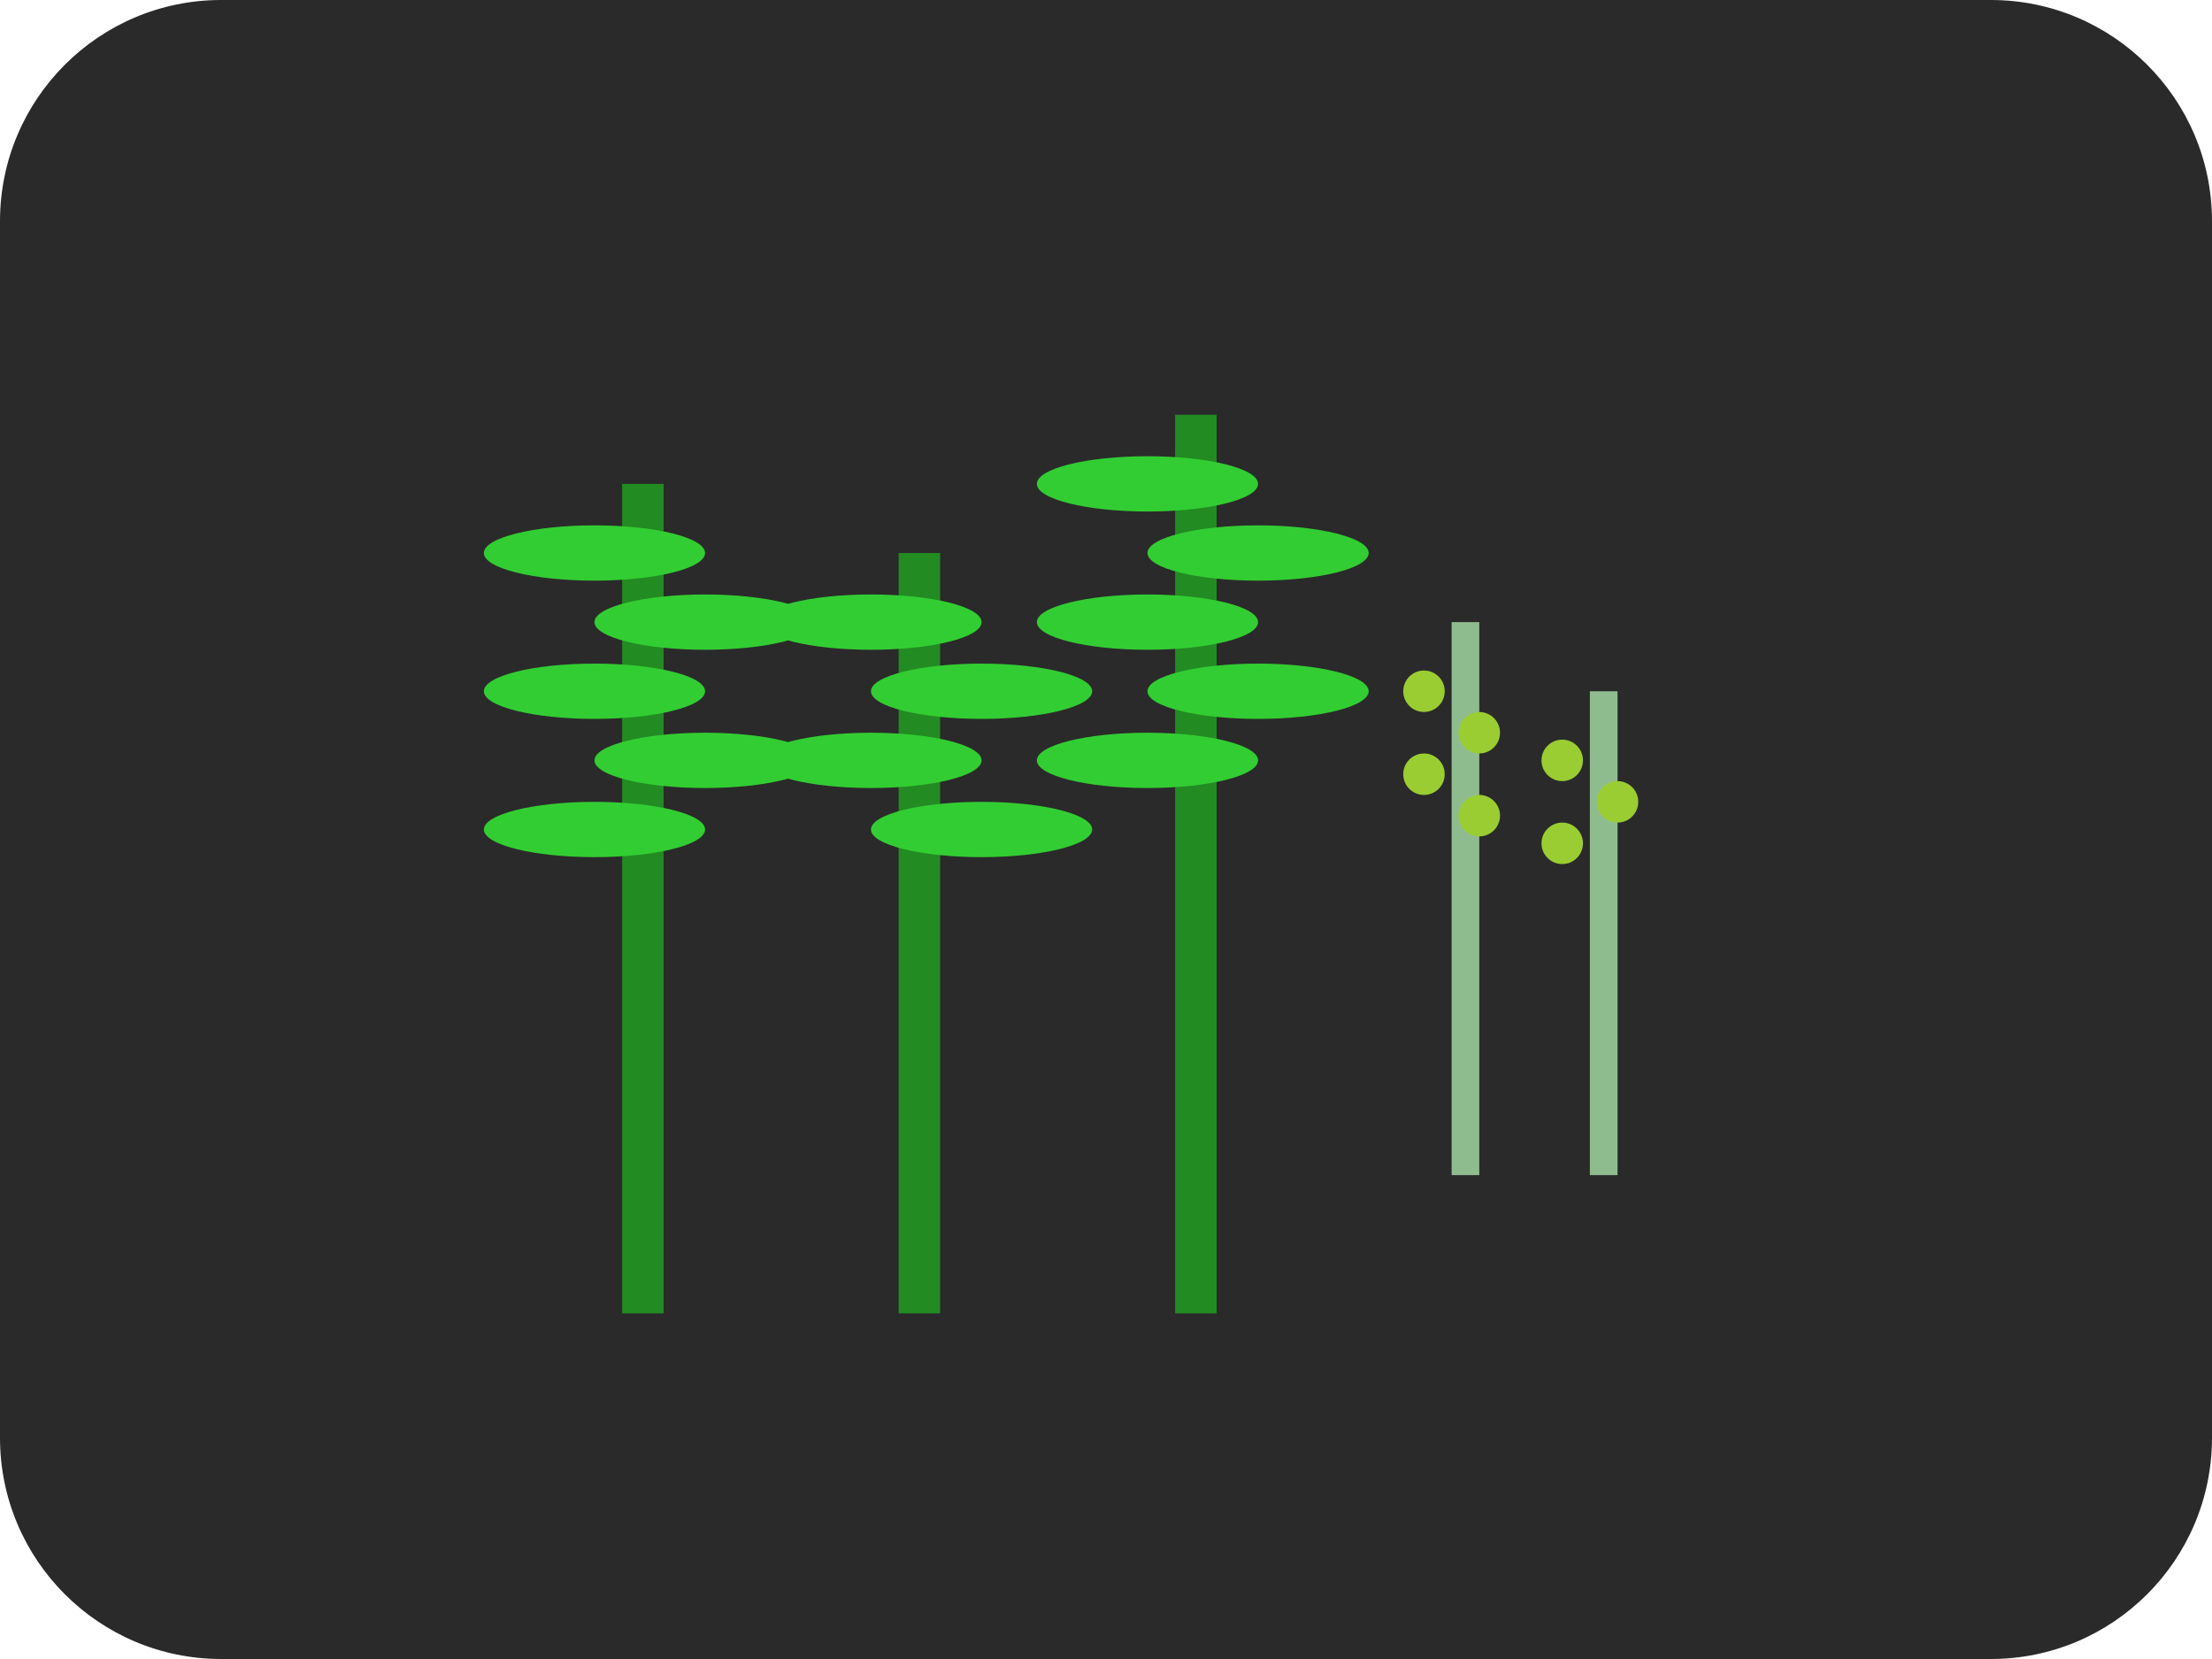
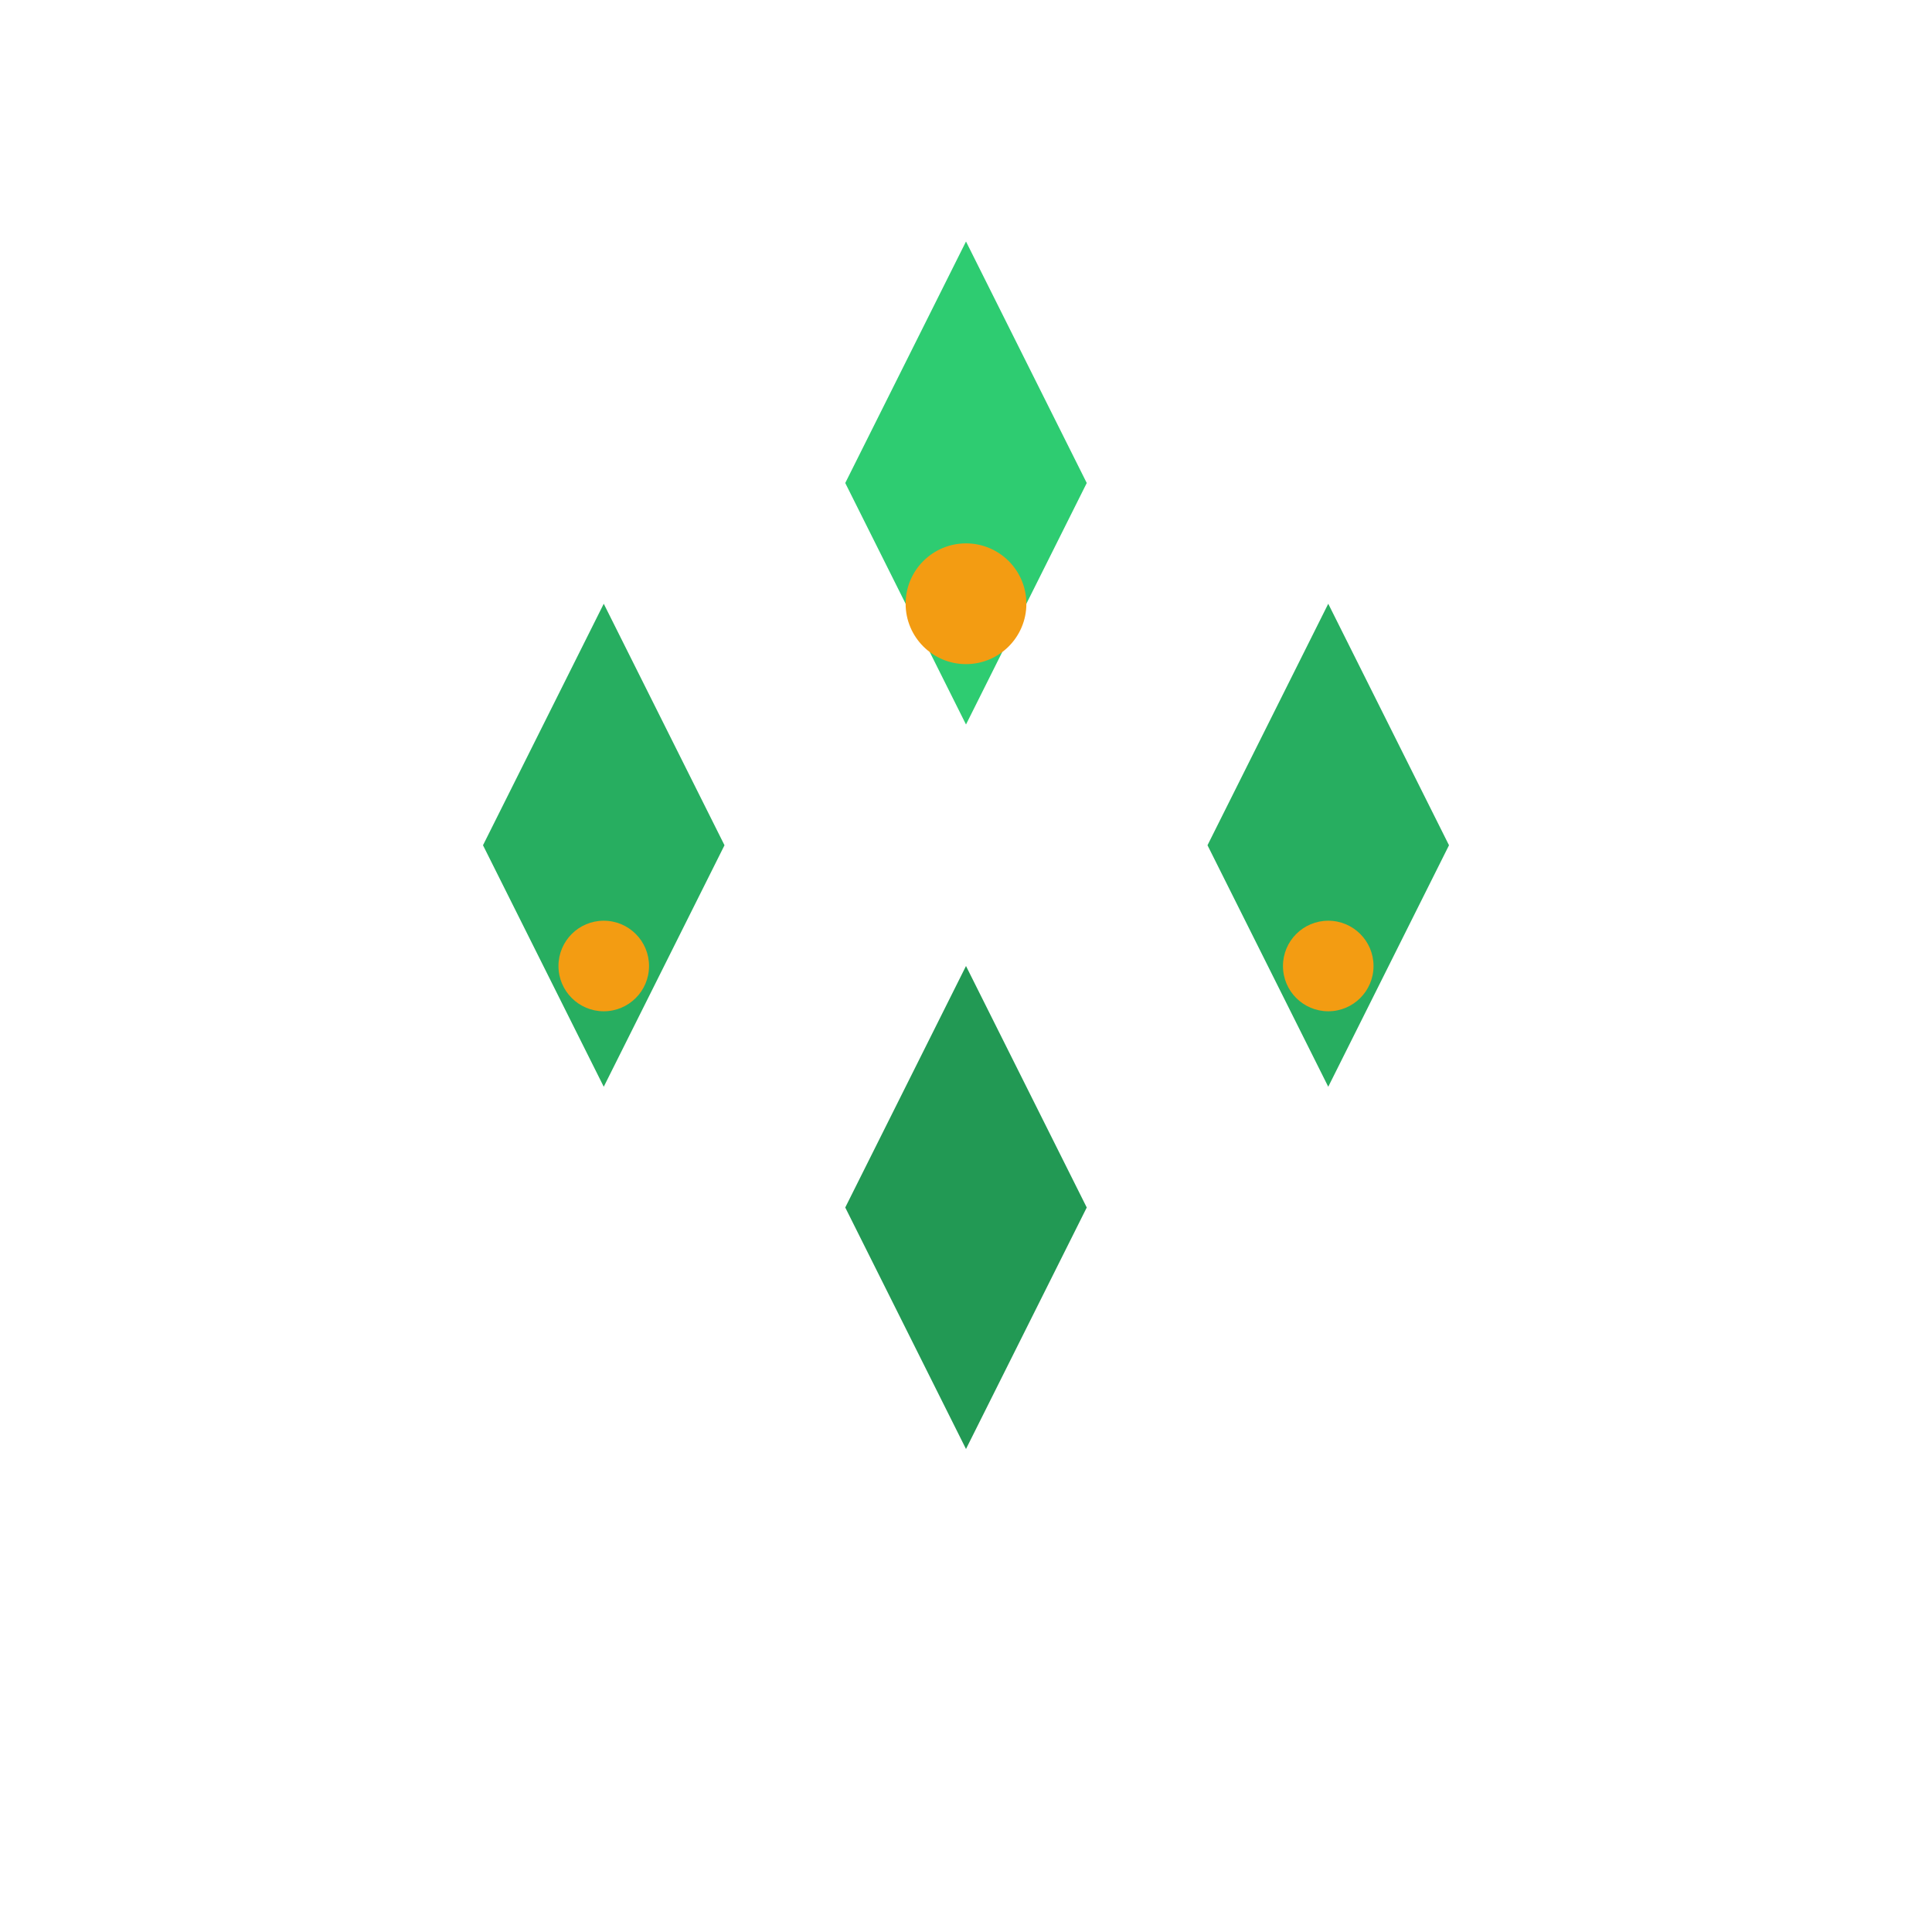
- <svg xmlns="http://www.w3.org/2000/svg" width="160" height="120" viewBox="0 0 160 120" fill="none">
-   <rect width="160" height="120" rx="16" fill="#2a2a2a" />
-   <g transform="translate(25, 15)">
-     <rect x="20" y="20" width="3" height="60" fill="#228B22" />
-     <rect x="40" y="25" width="3" height="55" fill="#228B22" />
-     <rect x="60" y="15" width="3" height="65" fill="#228B22" />
-     <ellipse cx="18" cy="25" rx="8" ry="2" fill="#32CD32" />
-     <ellipse cx="26" cy="30" rx="8" ry="2" fill="#32CD32" />
-     <ellipse cx="18" cy="35" rx="8" ry="2" fill="#32CD32" />
-     <ellipse cx="26" cy="40" rx="8" ry="2" fill="#32CD32" />
-     <ellipse cx="18" cy="45" rx="8" ry="2" fill="#32CD32" />
-     <ellipse cx="38" cy="30" rx="8" ry="2" fill="#32CD32" />
-     <ellipse cx="46" cy="35" rx="8" ry="2" fill="#32CD32" />
-     <ellipse cx="38" cy="40" rx="8" ry="2" fill="#32CD32" />
-     <ellipse cx="46" cy="45" rx="8" ry="2" fill="#32CD32" />
-     <ellipse cx="58" cy="20" rx="8" ry="2" fill="#32CD32" />
-     <ellipse cx="66" cy="25" rx="8" ry="2" fill="#32CD32" />
-     <ellipse cx="58" cy="30" rx="8" ry="2" fill="#32CD32" />
-     <ellipse cx="66" cy="35" rx="8" ry="2" fill="#32CD32" />
-     <ellipse cx="58" cy="40" rx="8" ry="2" fill="#32CD32" />
-     <rect x="80" y="30" width="2" height="40" fill="#8FBC8F" />
-     <rect x="90" y="35" width="2" height="35" fill="#8FBC8F" />
-     <circle cx="78" cy="35" r="1.5" fill="#9ACD32" />
-     <circle cx="82" cy="38" r="1.5" fill="#9ACD32" />
-     <circle cx="78" cy="41" r="1.5" fill="#9ACD32" />
-     <circle cx="82" cy="44" r="1.5" fill="#9ACD32" />
-     <circle cx="88" cy="40" r="1.5" fill="#9ACD32" />
-     <circle cx="92" cy="43" r="1.5" fill="#9ACD32" />
-     <circle cx="88" cy="46" r="1.5" fill="#9ACD32" />
-   </g>
+ <svg xmlns="http://www.w3.org/2000/svg" width="64" height="64" viewBox="0 0 64 64" fill="none">
+   <path d="M32 8L28 16L32 24L36 16L32 8Z" fill="#2ECC71" />
+   <path d="M20 20L16 28L20 36L24 28L20 20Z" fill="#27AE60" />
+   <path d="M44 20L40 28L44 36L48 28L44 20Z" fill="#27AE60" />
+   <path d="M32 32L28 40L32 48L36 40L32 32Z" fill="#229954" />
+   <circle cx="32" cy="20" r="2" fill="#F39C12" />
+   <circle cx="20" cy="32" r="1.5" fill="#F39C12" />
+   <circle cx="44" cy="32" r="1.5" fill="#F39C12" />
</svg>
